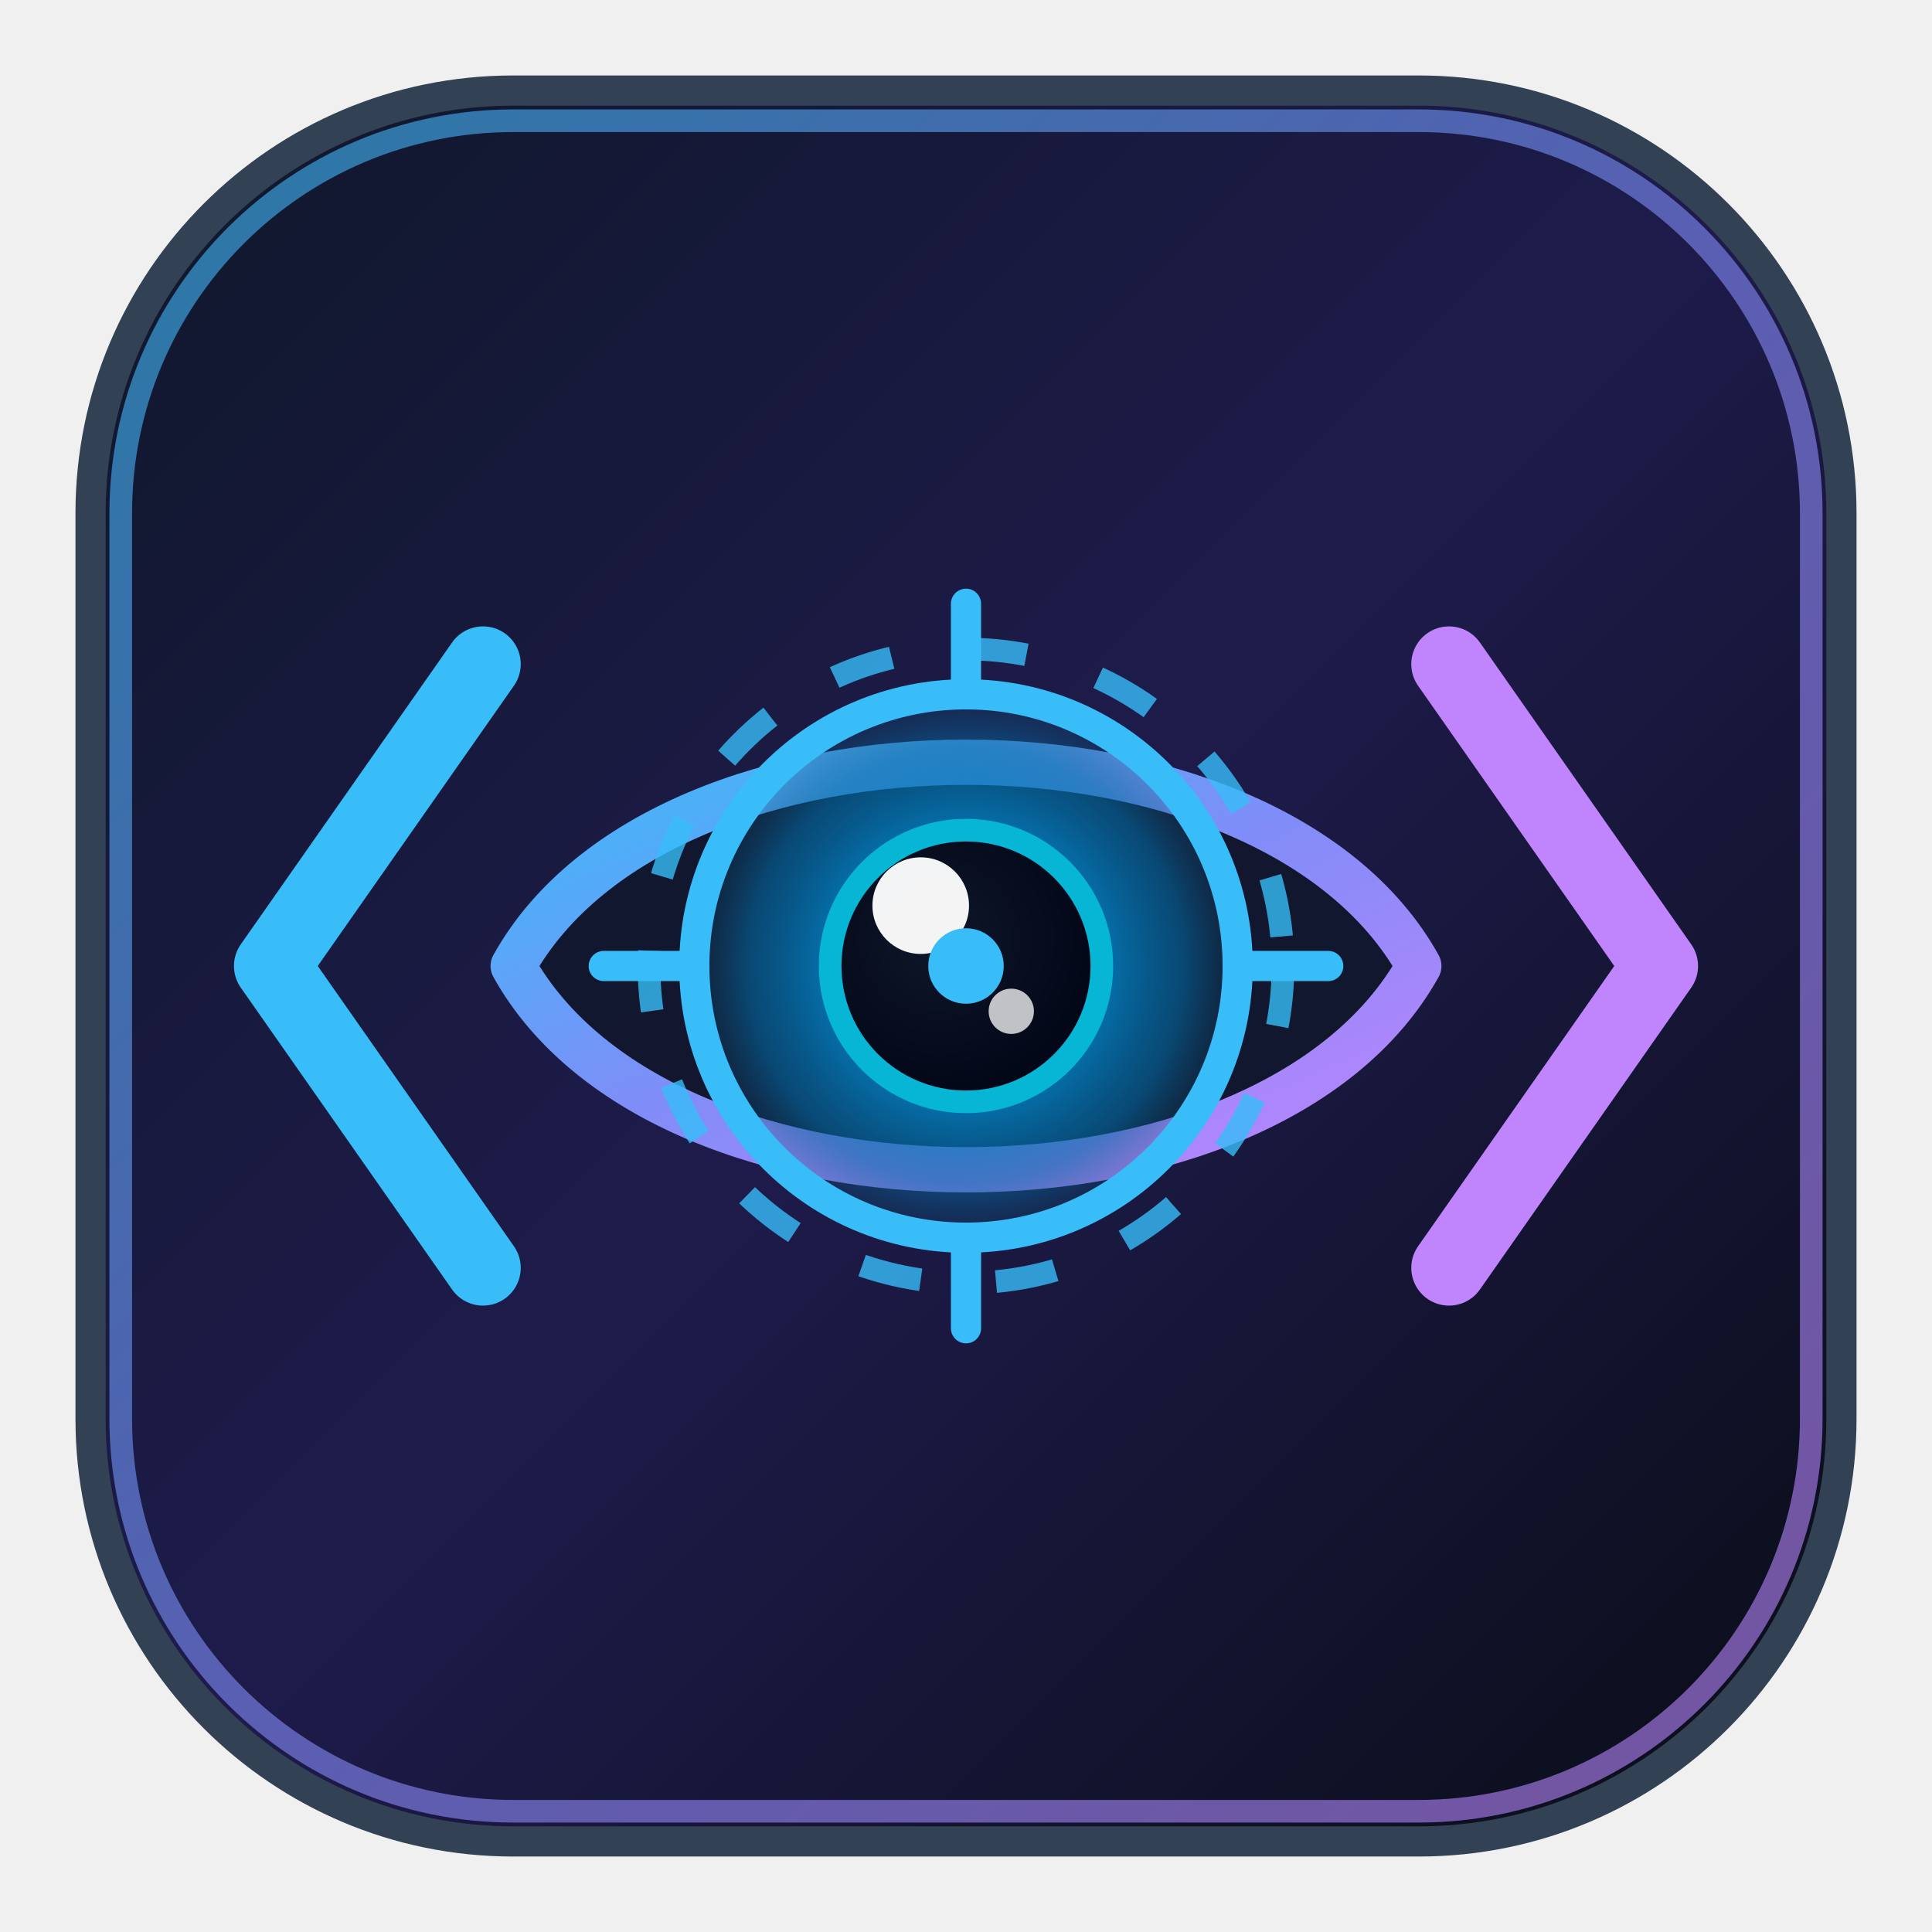
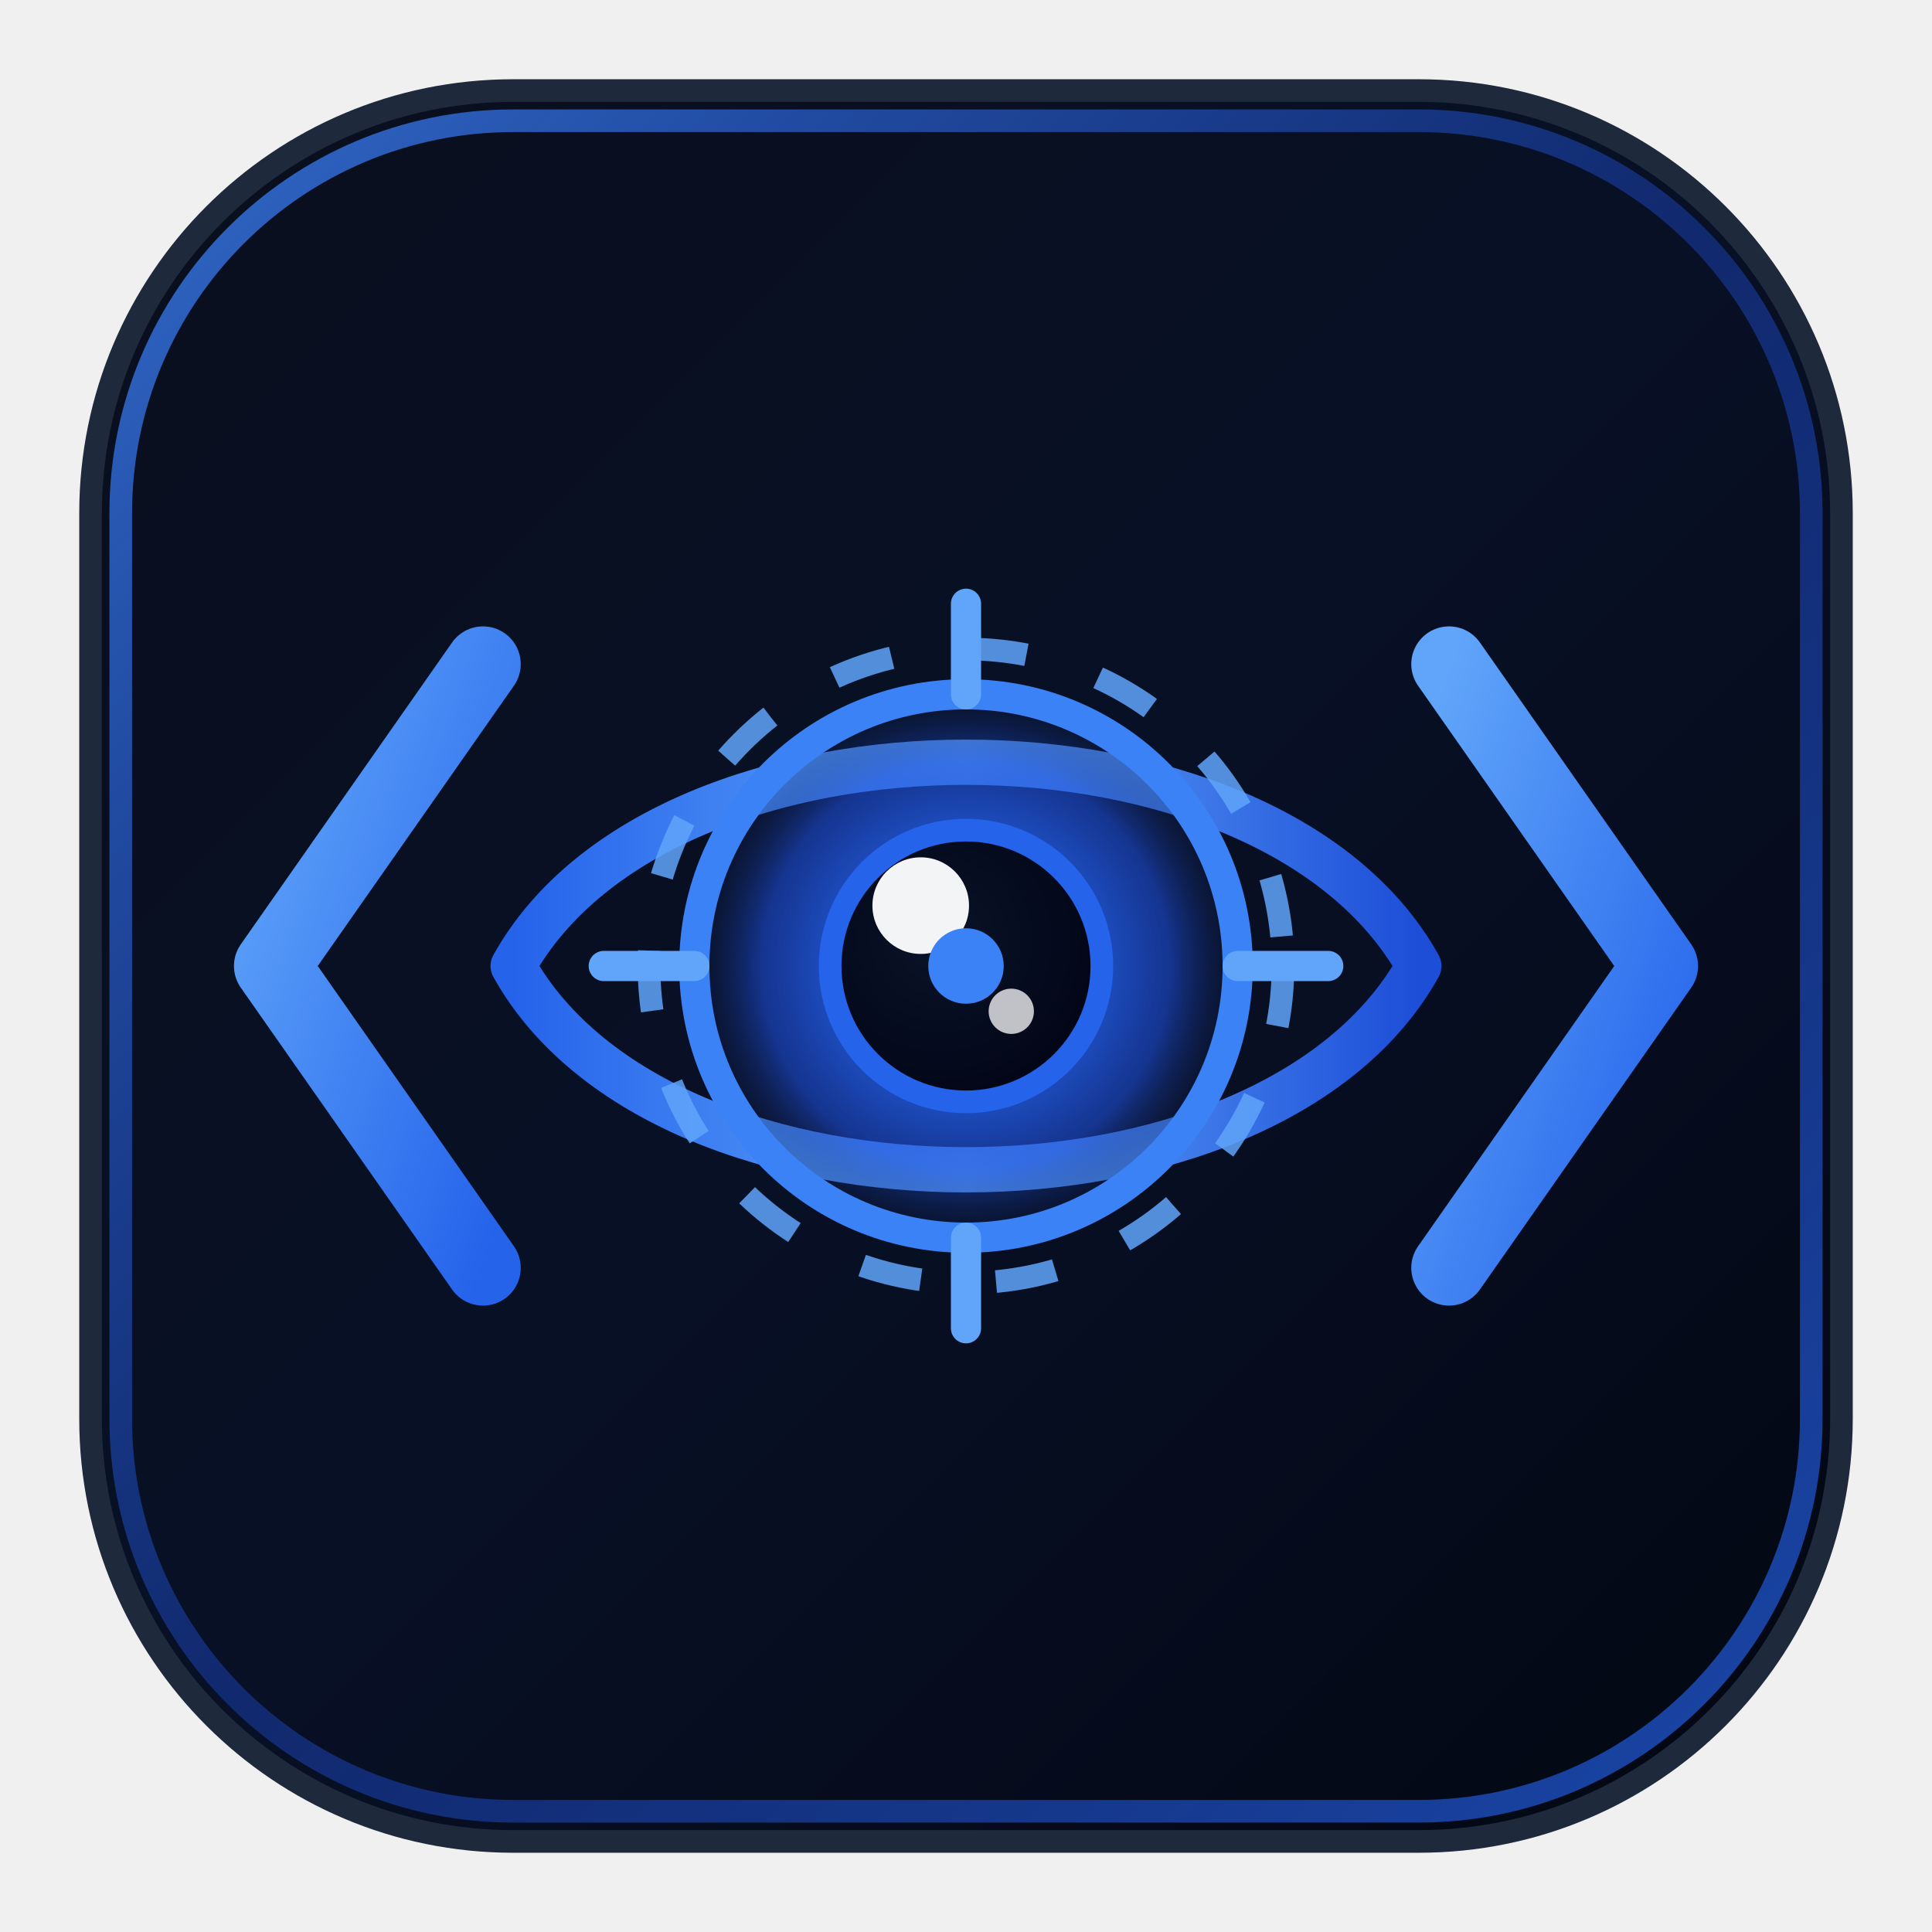
- <svg xmlns="http://www.w3.org/2000/svg" viewBox="0 0 128 128" width="128" height="128">
+ <svg xmlns="http://www.w3.org/2000/svg" viewBox="0 0 128 128" width="256" height="256">
  <defs>
-     <linearGradient id="bgGrad" x1="0%" y1="0%" x2="100%" y2="100%">
-       <stop offset="0%" stop-color="#0f172a" />
-       <stop offset="50%" stop-color="#1e1b4b" />
-       <stop offset="100%" stop-color="#090d16" />
+     <linearGradient id="bgGradA" x1="0%" y1="0%" x2="100%" y2="100%">
+       <stop offset="0%" stop-color="#0a0f1d" />
+       <stop offset="50%" stop-color="#081026" />
+       <stop offset="100%" stop-color="#030712" />
    </linearGradient>
-     <linearGradient id="cyanPurple" x1="0%" y1="0%" x2="100%" y2="100%">
-       <stop offset="0%" stop-color="#38bdf8" />
-       <stop offset="50%" stop-color="#818cf8" />
-       <stop offset="100%" stop-color="#c084fc" />
+     <linearGradient id="sapphireBorderA" x1="0%" y1="0%" x2="100%" y2="100%">
+       <stop offset="0%" stop-color="#3b82f6" stop-opacity="0.8" />
+       <stop offset="50%" stop-color="#1d4ed8" stop-opacity="0.4" />
+       <stop offset="100%" stop-color="#2563eb" stop-opacity="0.7" />
    </linearGradient>
-     <linearGradient id="neonCyan" x1="0%" y1="0%" x2="100%" y2="0%">
-       <stop offset="0%" stop-color="#06b6d4" />
-       <stop offset="100%" stop-color="#38bdf8" />
+     <linearGradient id="bracketGradA" x1="0%" y1="0%" x2="100%" y2="100%">
+       <stop offset="0%" stop-color="#60a5fa" />
+       <stop offset="100%" stop-color="#2563eb" />
    </linearGradient>
-     <radialGradient id="irisGlow" cx="50%" cy="50%" r="50%">
-       <stop offset="0%" stop-color="#38bdf8" stop-opacity="1" />
-       <stop offset="45%" stop-color="#0284c7" stop-opacity="0.9" />
-       <stop offset="80%" stop-color="#0369a1" stop-opacity="0.6" />
-       <stop offset="100%" stop-color="#0c4a6e" stop-opacity="0.2" />
+     <linearGradient id="eyeContourA" x1="0%" y1="0%" x2="100%" y2="0%">
+       <stop offset="0%" stop-color="#2563eb" />
+       <stop offset="50%" stop-color="#60a5fa" />
+       <stop offset="100%" stop-color="#1d4ed8" />
+     </linearGradient>
+     <radialGradient id="irisGlowA" cx="50%" cy="50%" r="50%">
+       <stop offset="0%" stop-color="#60a5fa" stop-opacity="1" />
+       <stop offset="40%" stop-color="#2563eb" stop-opacity="0.9" />
+       <stop offset="75%" stop-color="#1d4ed8" stop-opacity="0.6" />
+       <stop offset="100%" stop-color="#0a193b" stop-opacity="0.2" />
    </radialGradient>
-     <radialGradient id="pupilGrad" cx="40%" cy="40%" r="60%">
-       <stop offset="0%" stop-color="#0f172a" />
+     <radialGradient id="pupilGradA" cx="40%" cy="40%" r="60%">
+       <stop offset="0%" stop-color="#0a1329" />
      <stop offset="100%" stop-color="#020617" />
    </radialGradient>
  </defs>
-   <rect x="6" y="6" width="116" height="116" rx="28" fill="url(#bgGrad)" stroke="#334155" stroke-width="2" />
-   <rect x="8" y="8" width="112" height="112" rx="26" fill="none" stroke="url(#cyanPurple)" stroke-width="1.5" stroke-opacity="0.6" />
-   <path d="M 32 44 L 18 64 L 32 84" fill="none" stroke="#38bdf8" stroke-width="5" stroke-linecap="round" stroke-linejoin="round" />
-   <path d="M 96 44 L 110 64 L 96 84" fill="none" stroke="#c084fc" stroke-width="5" stroke-linecap="round" stroke-linejoin="round" />
-   <path d="M 34 64 C 44 46, 84 46, 94 64 C 84 82, 44 82, 34 64 Z" fill="#0f172a" fill-opacity="0.8" stroke="url(#cyanPurple)" stroke-width="3" stroke-linejoin="round" />
-   <circle cx="64" cy="64" r="18" fill="url(#irisGlow)" stroke="#38bdf8" stroke-width="2" />
-   <circle cx="64" cy="64" r="21" fill="none" stroke="#38bdf8" stroke-width="1.5" stroke-dasharray="4, 5" stroke-opacity="0.8" />
-   <circle cx="64" cy="64" r="9" fill="url(#pupilGrad)" stroke="#06b6d4" stroke-width="1.5" />
-   <line x1="64" y1="40" x2="64" y2="46" stroke="#38bdf8" stroke-width="2" stroke-linecap="round" />
-   <line x1="64" y1="82" x2="64" y2="88" stroke="#38bdf8" stroke-width="2" stroke-linecap="round" />
-   <line x1="40" y1="64" x2="46" y2="64" stroke="#38bdf8" stroke-width="2" stroke-linecap="round" />
-   <line x1="82" y1="64" x2="88" y2="64" stroke="#38bdf8" stroke-width="2" stroke-linecap="round" />
+   <rect x="6" y="6" width="116" height="116" rx="28" fill="url(#bgGradA)" stroke="#1e293b" stroke-width="1.5" />
+   <rect x="8" y="8" width="112" height="112" rx="26" fill="none" stroke="url(#sapphireBorderA)" stroke-width="1.5" />
+   <path d="M 32 44 L 18 64 L 32 84" fill="none" stroke="url(#bracketGradA)" stroke-width="5" stroke-linecap="round" stroke-linejoin="round" />
+   <path d="M 96 44 L 110 64 L 96 84" fill="none" stroke="url(#bracketGradA)" stroke-width="5" stroke-linecap="round" stroke-linejoin="round" />
+   <path d="M 34 64 C 44 46, 84 46, 94 64 C 84 82, 44 82, 34 64 Z" fill="#0a1024" fill-opacity="0.85" stroke="url(#eyeContourA)" stroke-width="3" stroke-linejoin="round" />
+   <circle cx="64" cy="64" r="18" fill="url(#irisGlowA)" stroke="#3b82f6" stroke-width="2" />
+   <circle cx="64" cy="64" r="21" fill="none" stroke="#60a5fa" stroke-width="1.5" stroke-dasharray="4, 5" stroke-opacity="0.85" />
+   <circle cx="64" cy="64" r="9" fill="url(#pupilGradA)" stroke="#2563eb" stroke-width="1.5" />
+   <line x1="64" y1="40" x2="64" y2="46" stroke="#60a5fa" stroke-width="2" stroke-linecap="round" />
+   <line x1="64" y1="82" x2="64" y2="88" stroke="#60a5fa" stroke-width="2" stroke-linecap="round" />
+   <line x1="40" y1="64" x2="46" y2="64" stroke="#60a5fa" stroke-width="2" stroke-linecap="round" />
+   <line x1="82" y1="64" x2="88" y2="64" stroke="#60a5fa" stroke-width="2" stroke-linecap="round" />
  <circle cx="61" cy="60" r="3.2" fill="#ffffff" fill-opacity="0.95" />
  <circle cx="67" cy="67" r="1.5" fill="#ffffff" fill-opacity="0.75" />
-   <circle cx="64" cy="64" r="2.5" fill="#38bdf8" />
+   <circle cx="64" cy="64" r="2.5" fill="#3b82f6" />
</svg>
